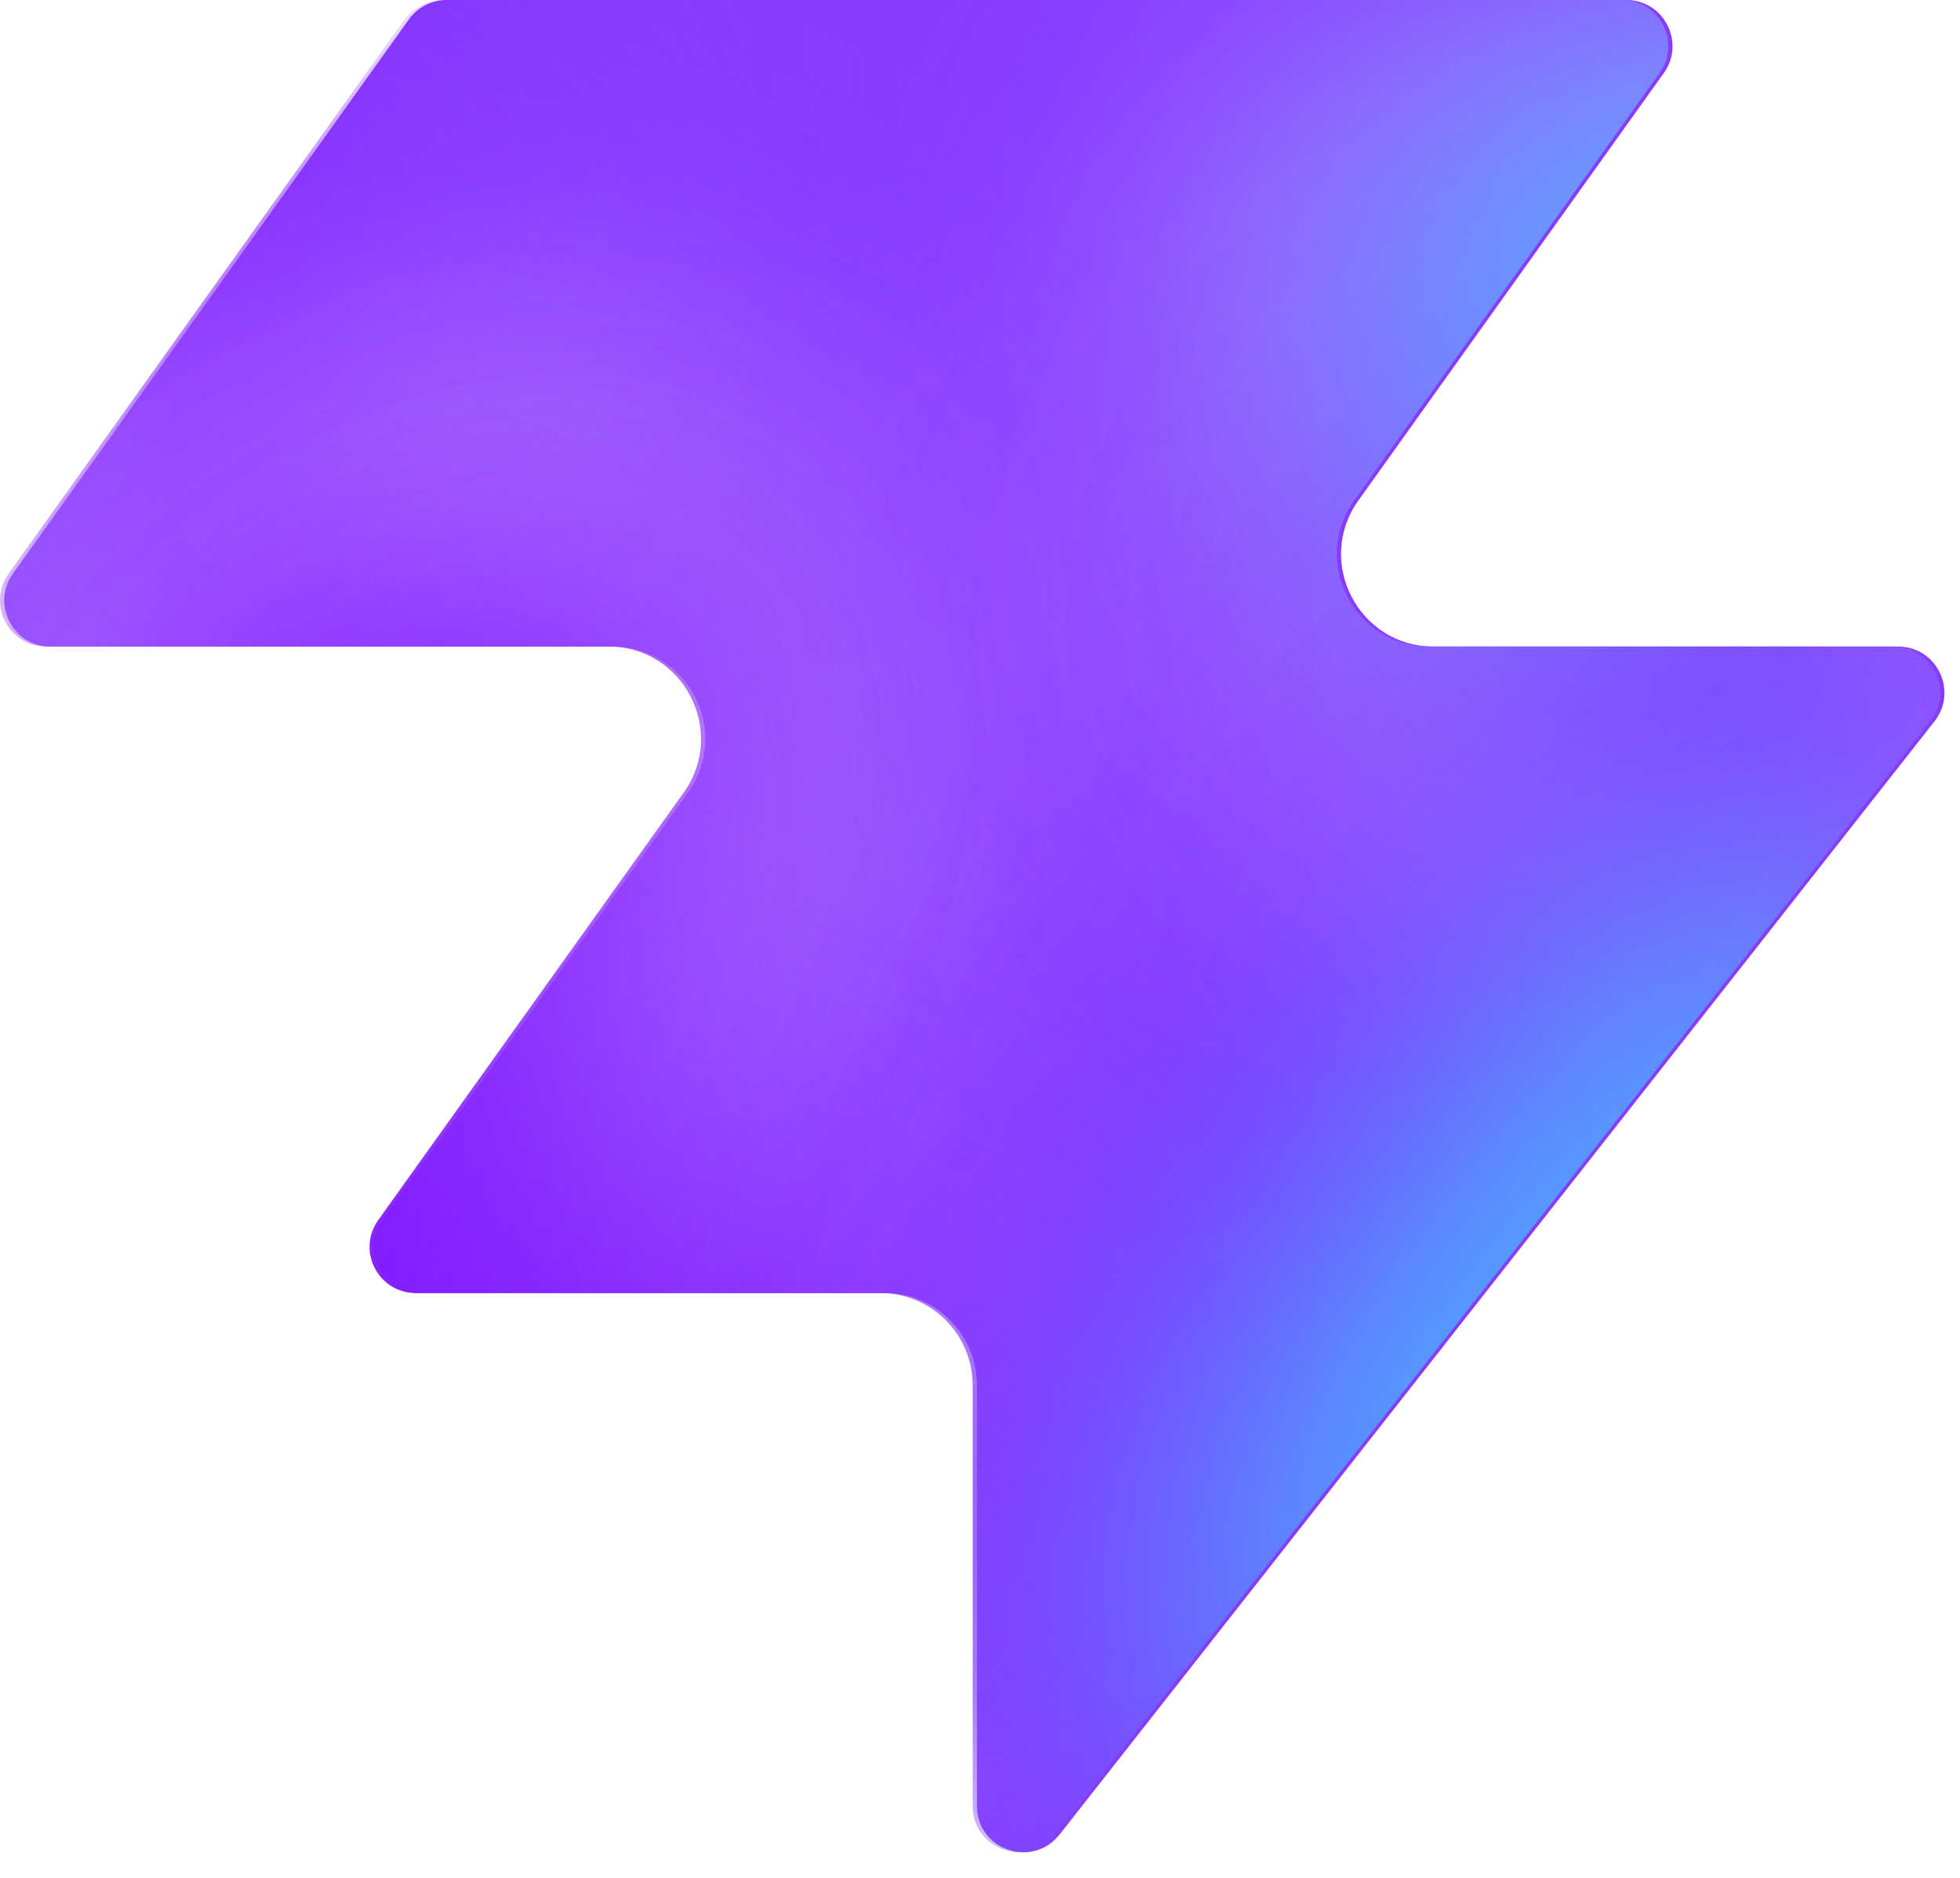
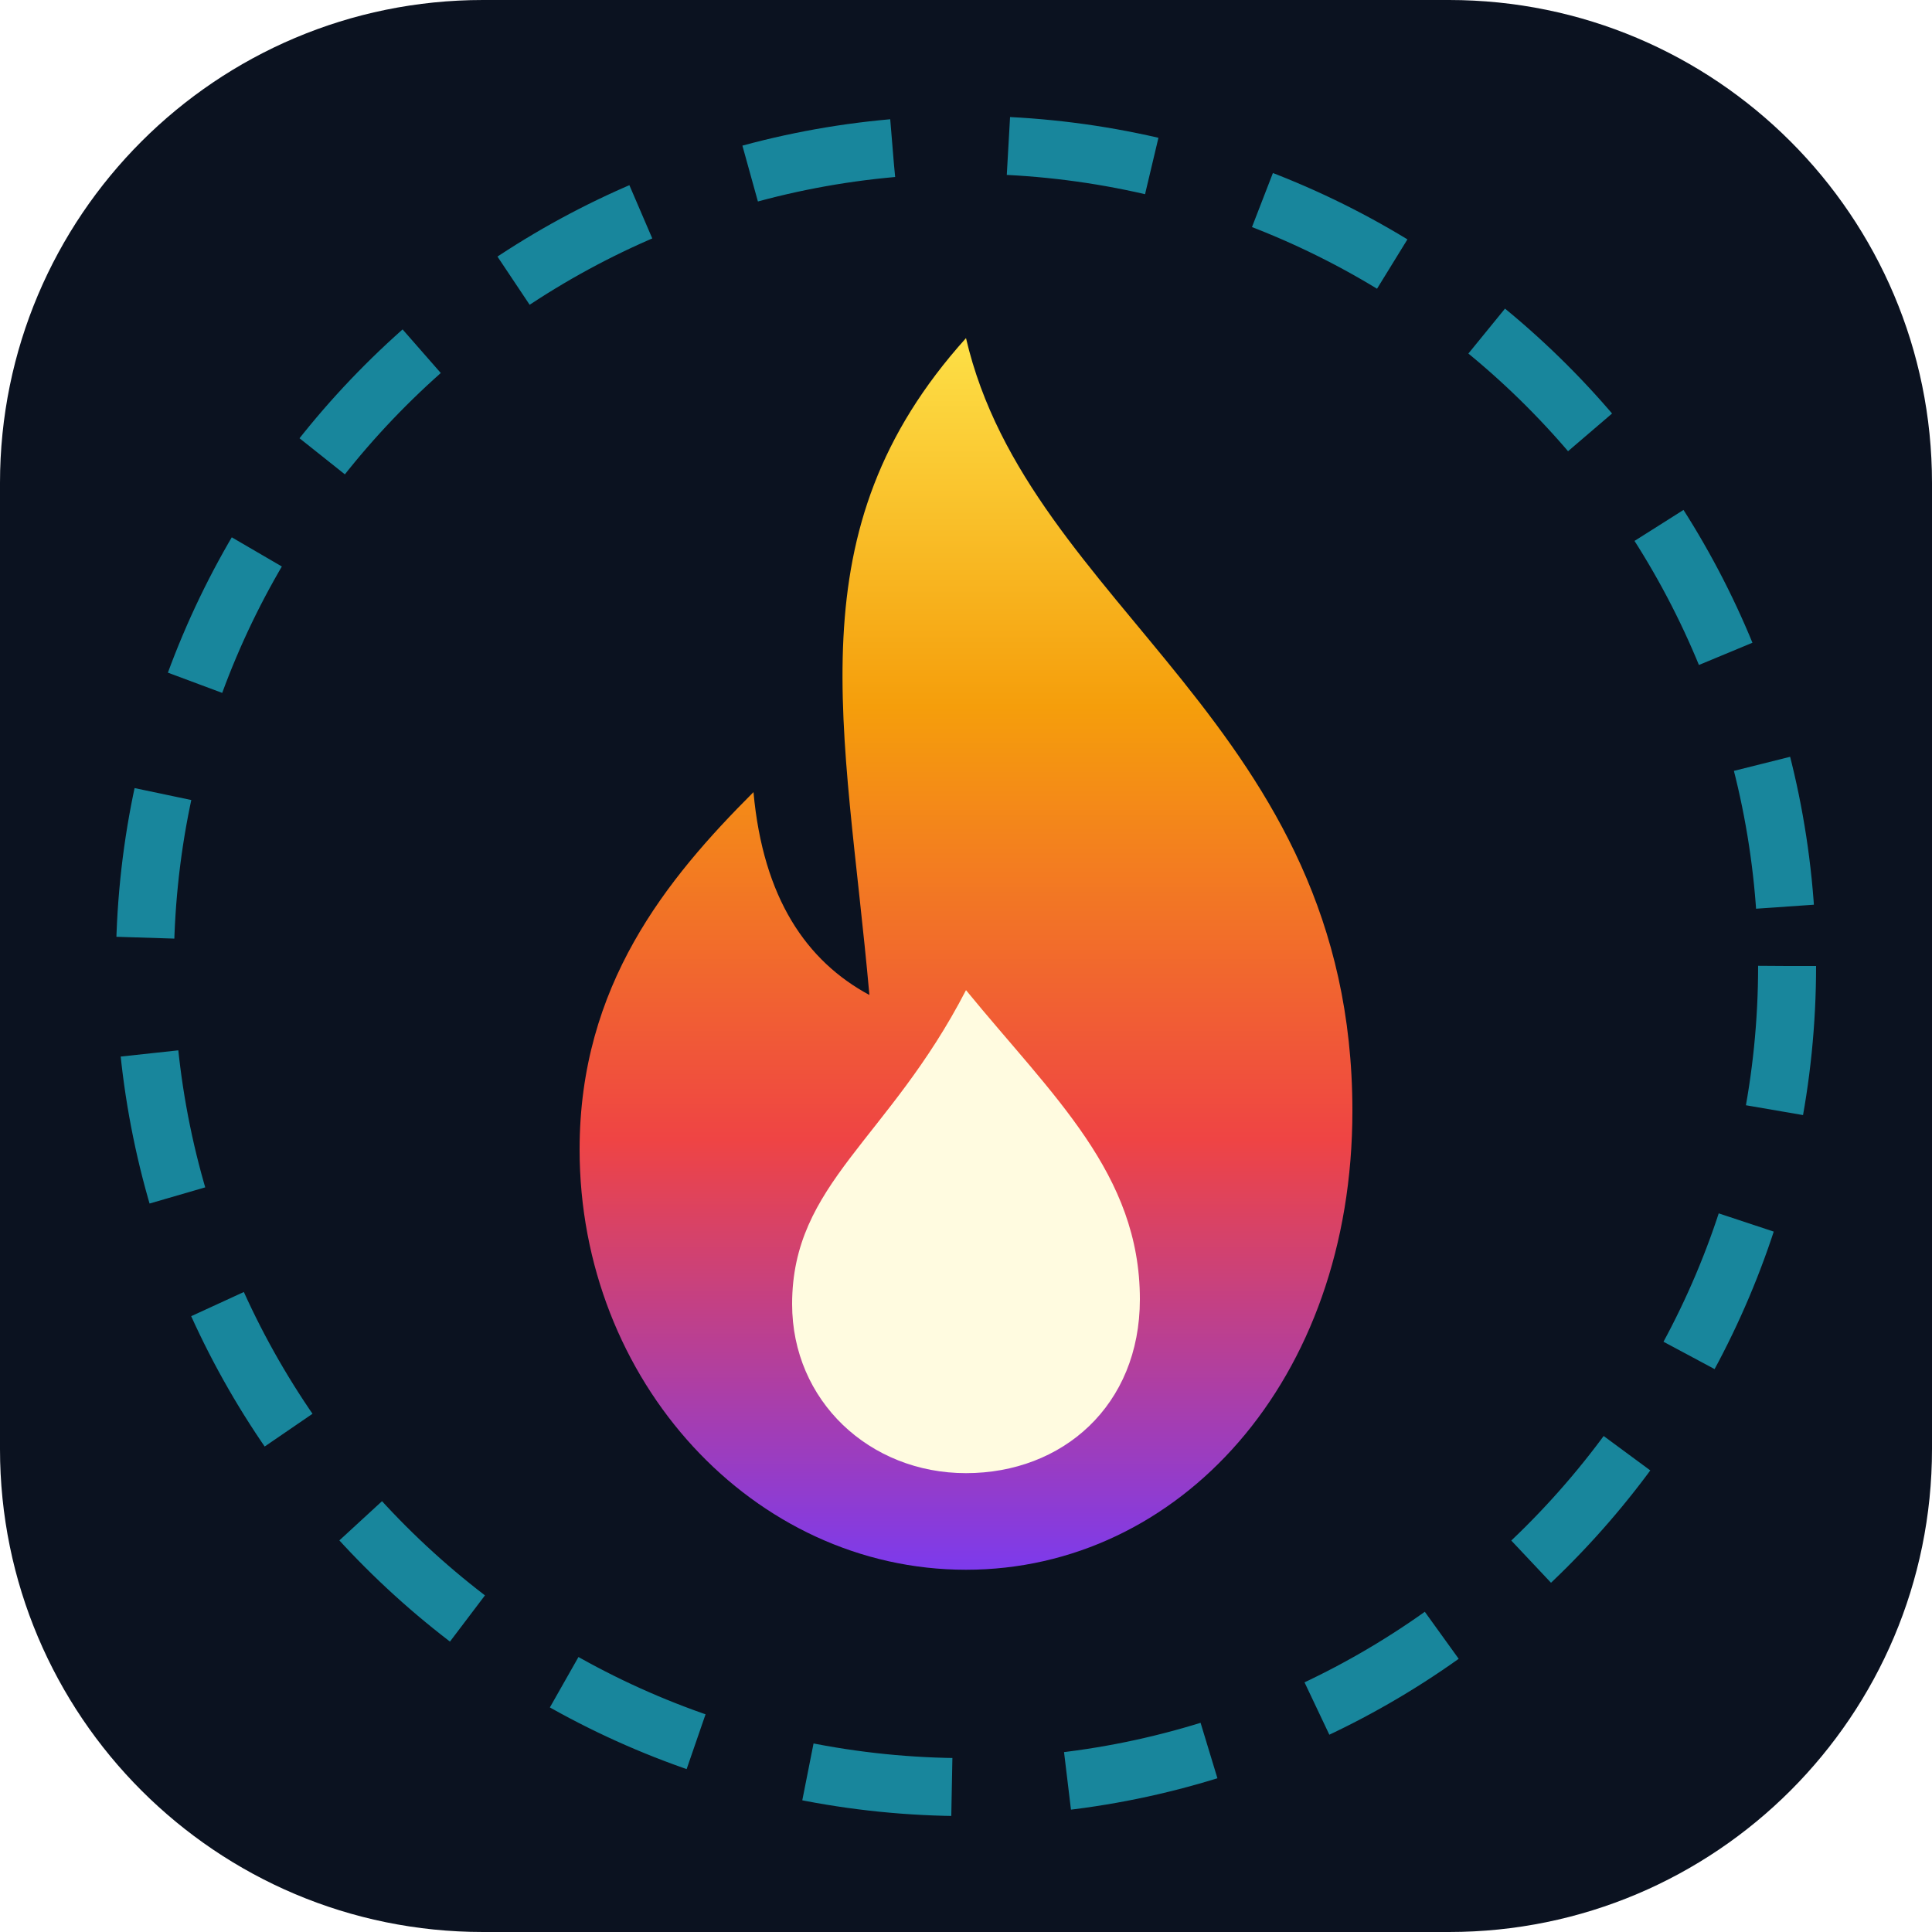
- <svg xmlns="http://www.w3.org/2000/svg" width="48" height="46" fill="none" viewBox="0 0 48 46">
-   <path fill="#863bff" d="M25.946 44.938c-.664.845-2.021.375-2.021-.698V33.937a2.26 2.26 0 0 0-2.262-2.262H10.287c-.92 0-1.456-1.04-.92-1.788l7.48-10.471c1.07-1.497 0-3.578-1.842-3.578H1.237c-.92 0-1.456-1.04-.92-1.788L10.013.474c.214-.297.556-.474.92-.474h28.894c.92 0 1.456 1.04.92 1.788l-7.48 10.471c-1.07 1.498 0 3.579 1.842 3.579h11.377c.943 0 1.473 1.088.89 1.83L25.947 44.94z" style="fill:#863bff;fill:color(display-p3 .525 .23 1);fill-opacity:1" />
-   <mask id="a" width="48" height="46" x="0" y="0" maskUnits="userSpaceOnUse" style="mask-type:alpha">
-     <path fill="#000" d="M25.842 44.938c-.664.844-2.021.375-2.021-.698V33.937a2.26 2.26 0 0 0-2.262-2.262H10.183c-.92 0-1.456-1.04-.92-1.788l7.48-10.471c1.07-1.498 0-3.579-1.842-3.579H1.133c-.92 0-1.456-1.04-.92-1.787L9.91.473c.214-.297.556-.474.92-.474h28.894c.92 0 1.456 1.04.92 1.788l-7.48 10.471c-1.07 1.498 0 3.578 1.842 3.578h11.377c.943 0 1.473 1.088.89 1.832L25.843 44.94z" style="fill:#000;fill-opacity:1" />
-   </mask>
-   <g mask="url(#a)">
-     <g filter="url(#b)">
-       <ellipse cx="5.508" cy="14.704" fill="#ede6ff" rx="5.508" ry="14.704" style="fill:#ede6ff;fill:color(display-p3 .927 .903 1);fill-opacity:1" transform="matrix(.00324 1 1 -.00324 -4.47 31.516)" />
-     </g>
-     <g filter="url(#c)">
-       <ellipse cx="10.399" cy="29.851" fill="#ede6ff" rx="10.399" ry="29.851" style="fill:#ede6ff;fill:color(display-p3 .927 .903 1);fill-opacity:1" transform="matrix(.00324 1 1 -.00324 -39.328 7.883)" />
-     </g>
-     <g filter="url(#d)">
-       <ellipse cx="5.508" cy="30.487" fill="#7e14ff" rx="5.508" ry="30.487" style="fill:#7e14ff;fill:color(display-p3 .492 .077 1);fill-opacity:1" transform="rotate(89.814 -25.913 -14.639)scale(1 -1)" />
-     </g>
-     <g filter="url(#e)">
-       <ellipse cx="5.508" cy="30.599" fill="#7e14ff" rx="5.508" ry="30.599" style="fill:#7e14ff;fill:color(display-p3 .492 .077 1);fill-opacity:1" transform="rotate(89.814 -32.644 -3.334)scale(1 -1)" />
-     </g>
-     <g filter="url(#f)">
-       <ellipse cx="5.508" cy="30.599" fill="#7e14ff" rx="5.508" ry="30.599" style="fill:#7e14ff;fill:color(display-p3 .492 .077 1);fill-opacity:1" transform="matrix(.00324 1 1 -.00324 -34.34 30.47)" />
-     </g>
-     <g filter="url(#g)">
-       <ellipse cx="14.072" cy="22.078" fill="#ede6ff" rx="14.072" ry="22.078" style="fill:#ede6ff;fill:color(display-p3 .927 .903 1);fill-opacity:1" transform="rotate(93.35 24.506 48.493)scale(-1 1)" />
-     </g>
-     <g filter="url(#h)">
-       <ellipse cx="3.47" cy="21.501" fill="#7e14ff" rx="3.47" ry="21.501" style="fill:#7e14ff;fill:color(display-p3 .492 .077 1);fill-opacity:1" transform="rotate(89.009 28.708 47.59)scale(-1 1)" />
-     </g>
-     <g filter="url(#i)">
-       <ellipse cx="3.47" cy="21.501" fill="#7e14ff" rx="3.47" ry="21.501" style="fill:#7e14ff;fill:color(display-p3 .492 .077 1);fill-opacity:1" transform="rotate(89.009 28.708 47.59)scale(-1 1)" />
-     </g>
-     <g filter="url(#j)">
-       <ellipse cx=".387" cy="8.972" fill="#7e14ff" rx="4.407" ry="29.108" style="fill:#7e14ff;fill:color(display-p3 .492 .077 1);fill-opacity:1" transform="rotate(39.51 .387 8.972)" />
-     </g>
-     <g filter="url(#k)">
-       <ellipse cx="47.523" cy="-6.092" fill="#7e14ff" rx="4.407" ry="29.108" style="fill:#7e14ff;fill:color(display-p3 .492 .077 1);fill-opacity:1" transform="rotate(37.892 47.523 -6.092)" />
-     </g>
-     <g filter="url(#l)">
-       <ellipse cx="41.412" cy="6.333" fill="#47bfff" rx="5.971" ry="9.665" style="fill:#47bfff;fill:color(display-p3 .28 .748 1);fill-opacity:1" transform="rotate(37.892 41.412 6.333)" />
-     </g>
-     <g filter="url(#m)">
-       <ellipse cx="-1.879" cy="38.332" fill="#7e14ff" rx="4.407" ry="29.108" style="fill:#7e14ff;fill:color(display-p3 .492 .077 1);fill-opacity:1" transform="rotate(37.892 -1.88 38.332)" />
-     </g>
-     <g filter="url(#n)">
-       <ellipse cx="-1.879" cy="38.332" fill="#7e14ff" rx="4.407" ry="29.108" style="fill:#7e14ff;fill:color(display-p3 .492 .077 1);fill-opacity:1" transform="rotate(37.892 -1.88 38.332)" />
-     </g>
-     <g filter="url(#o)">
-       <ellipse cx="35.651" cy="29.907" fill="#7e14ff" rx="4.407" ry="29.108" style="fill:#7e14ff;fill:color(display-p3 .492 .077 1);fill-opacity:1" transform="rotate(37.892 35.651 29.907)" />
-     </g>
-     <g filter="url(#p)">
-       <ellipse cx="38.418" cy="32.4" fill="#47bfff" rx="5.971" ry="15.297" style="fill:#47bfff;fill:color(display-p3 .28 .748 1);fill-opacity:1" transform="rotate(37.892 38.418 32.4)" />
-     </g>
-   </g>
+ <svg xmlns="http://www.w3.org/2000/svg" viewBox="0 0 40 40">
  <defs>
-     <filter id="b" width="60.045" height="41.654" x="-19.77" y="16.149" color-interpolation-filters="sRGB" filterUnits="userSpaceOnUse">
-       <feFlood flood-opacity="0" result="BackgroundImageFix" />
-       <feBlend in="SourceGraphic" in2="BackgroundImageFix" result="shape" />
-       <feGaussianBlur result="effect1_foregroundBlur_2002_17158" stdDeviation="7.659" />
-     </filter>
-     <filter id="c" width="90.34" height="51.437" x="-54.613" y="-7.533" color-interpolation-filters="sRGB" filterUnits="userSpaceOnUse">
-       <feFlood flood-opacity="0" result="BackgroundImageFix" />
-       <feBlend in="SourceGraphic" in2="BackgroundImageFix" result="shape" />
-       <feGaussianBlur result="effect1_foregroundBlur_2002_17158" stdDeviation="7.659" />
-     </filter>
-     <filter id="d" width="79.355" height="29.4" x="-49.64" y="2.03" color-interpolation-filters="sRGB" filterUnits="userSpaceOnUse">
-       <feFlood flood-opacity="0" result="BackgroundImageFix" />
-       <feBlend in="SourceGraphic" in2="BackgroundImageFix" result="shape" />
-       <feGaussianBlur result="effect1_foregroundBlur_2002_17158" stdDeviation="4.596" />
-     </filter>
-     <filter id="e" width="79.579" height="29.4" x="-45.045" y="20.029" color-interpolation-filters="sRGB" filterUnits="userSpaceOnUse">
-       <feFlood flood-opacity="0" result="BackgroundImageFix" />
-       <feBlend in="SourceGraphic" in2="BackgroundImageFix" result="shape" />
-       <feGaussianBlur result="effect1_foregroundBlur_2002_17158" stdDeviation="4.596" />
-     </filter>
-     <filter id="f" width="79.579" height="29.4" x="-43.513" y="21.178" color-interpolation-filters="sRGB" filterUnits="userSpaceOnUse">
-       <feFlood flood-opacity="0" result="BackgroundImageFix" />
-       <feBlend in="SourceGraphic" in2="BackgroundImageFix" result="shape" />
-       <feGaussianBlur result="effect1_foregroundBlur_2002_17158" stdDeviation="4.596" />
-     </filter>
-     <filter id="g" width="74.749" height="58.852" x="15.756" y="-17.901" color-interpolation-filters="sRGB" filterUnits="userSpaceOnUse">
-       <feFlood flood-opacity="0" result="BackgroundImageFix" />
-       <feBlend in="SourceGraphic" in2="BackgroundImageFix" result="shape" />
-       <feGaussianBlur result="effect1_foregroundBlur_2002_17158" stdDeviation="7.659" />
-     </filter>
-     <filter id="h" width="61.377" height="25.362" x="23.548" y="2.284" color-interpolation-filters="sRGB" filterUnits="userSpaceOnUse">
-       <feFlood flood-opacity="0" result="BackgroundImageFix" />
-       <feBlend in="SourceGraphic" in2="BackgroundImageFix" result="shape" />
-       <feGaussianBlur result="effect1_foregroundBlur_2002_17158" stdDeviation="4.596" />
-     </filter>
-     <filter id="i" width="61.377" height="25.362" x="23.548" y="2.284" color-interpolation-filters="sRGB" filterUnits="userSpaceOnUse">
-       <feFlood flood-opacity="0" result="BackgroundImageFix" />
-       <feBlend in="SourceGraphic" in2="BackgroundImageFix" result="shape" />
-       <feGaussianBlur result="effect1_foregroundBlur_2002_17158" stdDeviation="4.596" />
-     </filter>
-     <filter id="j" width="56.045" height="63.649" x="-27.636" y="-22.853" color-interpolation-filters="sRGB" filterUnits="userSpaceOnUse">
-       <feFlood flood-opacity="0" result="BackgroundImageFix" />
-       <feBlend in="SourceGraphic" in2="BackgroundImageFix" result="shape" />
-       <feGaussianBlur result="effect1_foregroundBlur_2002_17158" stdDeviation="4.596" />
-     </filter>
-     <filter id="k" width="54.814" height="64.646" x="20.116" y="-38.415" color-interpolation-filters="sRGB" filterUnits="userSpaceOnUse">
-       <feFlood flood-opacity="0" result="BackgroundImageFix" />
-       <feBlend in="SourceGraphic" in2="BackgroundImageFix" result="shape" />
-       <feGaussianBlur result="effect1_foregroundBlur_2002_17158" stdDeviation="4.596" />
-     </filter>
-     <filter id="l" width="33.541" height="35.313" x="24.641" y="-11.323" color-interpolation-filters="sRGB" filterUnits="userSpaceOnUse">
-       <feFlood flood-opacity="0" result="BackgroundImageFix" />
-       <feBlend in="SourceGraphic" in2="BackgroundImageFix" result="shape" />
-       <feGaussianBlur result="effect1_foregroundBlur_2002_17158" stdDeviation="4.596" />
-     </filter>
-     <filter id="m" width="54.814" height="64.646" x="-29.286" y="6.009" color-interpolation-filters="sRGB" filterUnits="userSpaceOnUse">
-       <feFlood flood-opacity="0" result="BackgroundImageFix" />
-       <feBlend in="SourceGraphic" in2="BackgroundImageFix" result="shape" />
-       <feGaussianBlur result="effect1_foregroundBlur_2002_17158" stdDeviation="4.596" />
-     </filter>
-     <filter id="n" width="54.814" height="64.646" x="-29.286" y="6.009" color-interpolation-filters="sRGB" filterUnits="userSpaceOnUse">
-       <feFlood flood-opacity="0" result="BackgroundImageFix" />
-       <feBlend in="SourceGraphic" in2="BackgroundImageFix" result="shape" />
-       <feGaussianBlur result="effect1_foregroundBlur_2002_17158" stdDeviation="4.596" />
-     </filter>
-     <filter id="o" width="54.814" height="64.646" x="8.244" y="-2.416" color-interpolation-filters="sRGB" filterUnits="userSpaceOnUse">
-       <feFlood flood-opacity="0" result="BackgroundImageFix" />
-       <feBlend in="SourceGraphic" in2="BackgroundImageFix" result="shape" />
-       <feGaussianBlur result="effect1_foregroundBlur_2002_17158" stdDeviation="4.596" />
-     </filter>
-     <filter id="p" width="39.409" height="43.623" x="18.713" y="10.588" color-interpolation-filters="sRGB" filterUnits="userSpaceOnUse">
-       <feFlood flood-opacity="0" result="BackgroundImageFix" />
-       <feBlend in="SourceGraphic" in2="BackgroundImageFix" result="shape" />
-       <feGaussianBlur result="effect1_foregroundBlur_2002_17158" stdDeviation="4.596" />
-     </filter>
+     <linearGradient id="f" x1="0" y1="1" x2="0" y2="0">
+       <stop offset="0" stop-color="#7c3aed" />
+       <stop offset=".35" stop-color="#ef4444" />
+       <stop offset=".7" stop-color="#f59e0b" />
+       <stop offset="1" stop-color="#fde047" />
+     </linearGradient>
  </defs>
+   <rect width="40" height="40" rx="10" fill="#0b1220" />
+   <circle cx="20" cy="20" r="17" fill="none" stroke="#22d3ee" stroke-width="1.2" stroke-dasharray="3 2.4" opacity=".6" />
+   <path d="M20 7c1.3 5.6 8 8 8 16 0 5.6-3.6 9.5-8 9.5S12 28.600 12 23.800c0-3.400 1.800-5.600 3.600-7.400.2 2.200 1.100 3.500 2.400 4.200-.5-5.600-1.600-9.600 2-13.600Z" fill="url(#f)" />
+   <path d="M20 20.500c1.800 2.200 3.600 3.800 3.600 6.400 0 2.200-1.600 3.600-3.600 3.600s-3.600-1.500-3.600-3.500c0-2.500 2-3.400 3.600-6.500Z" fill="#fffbe0" />
</svg>
